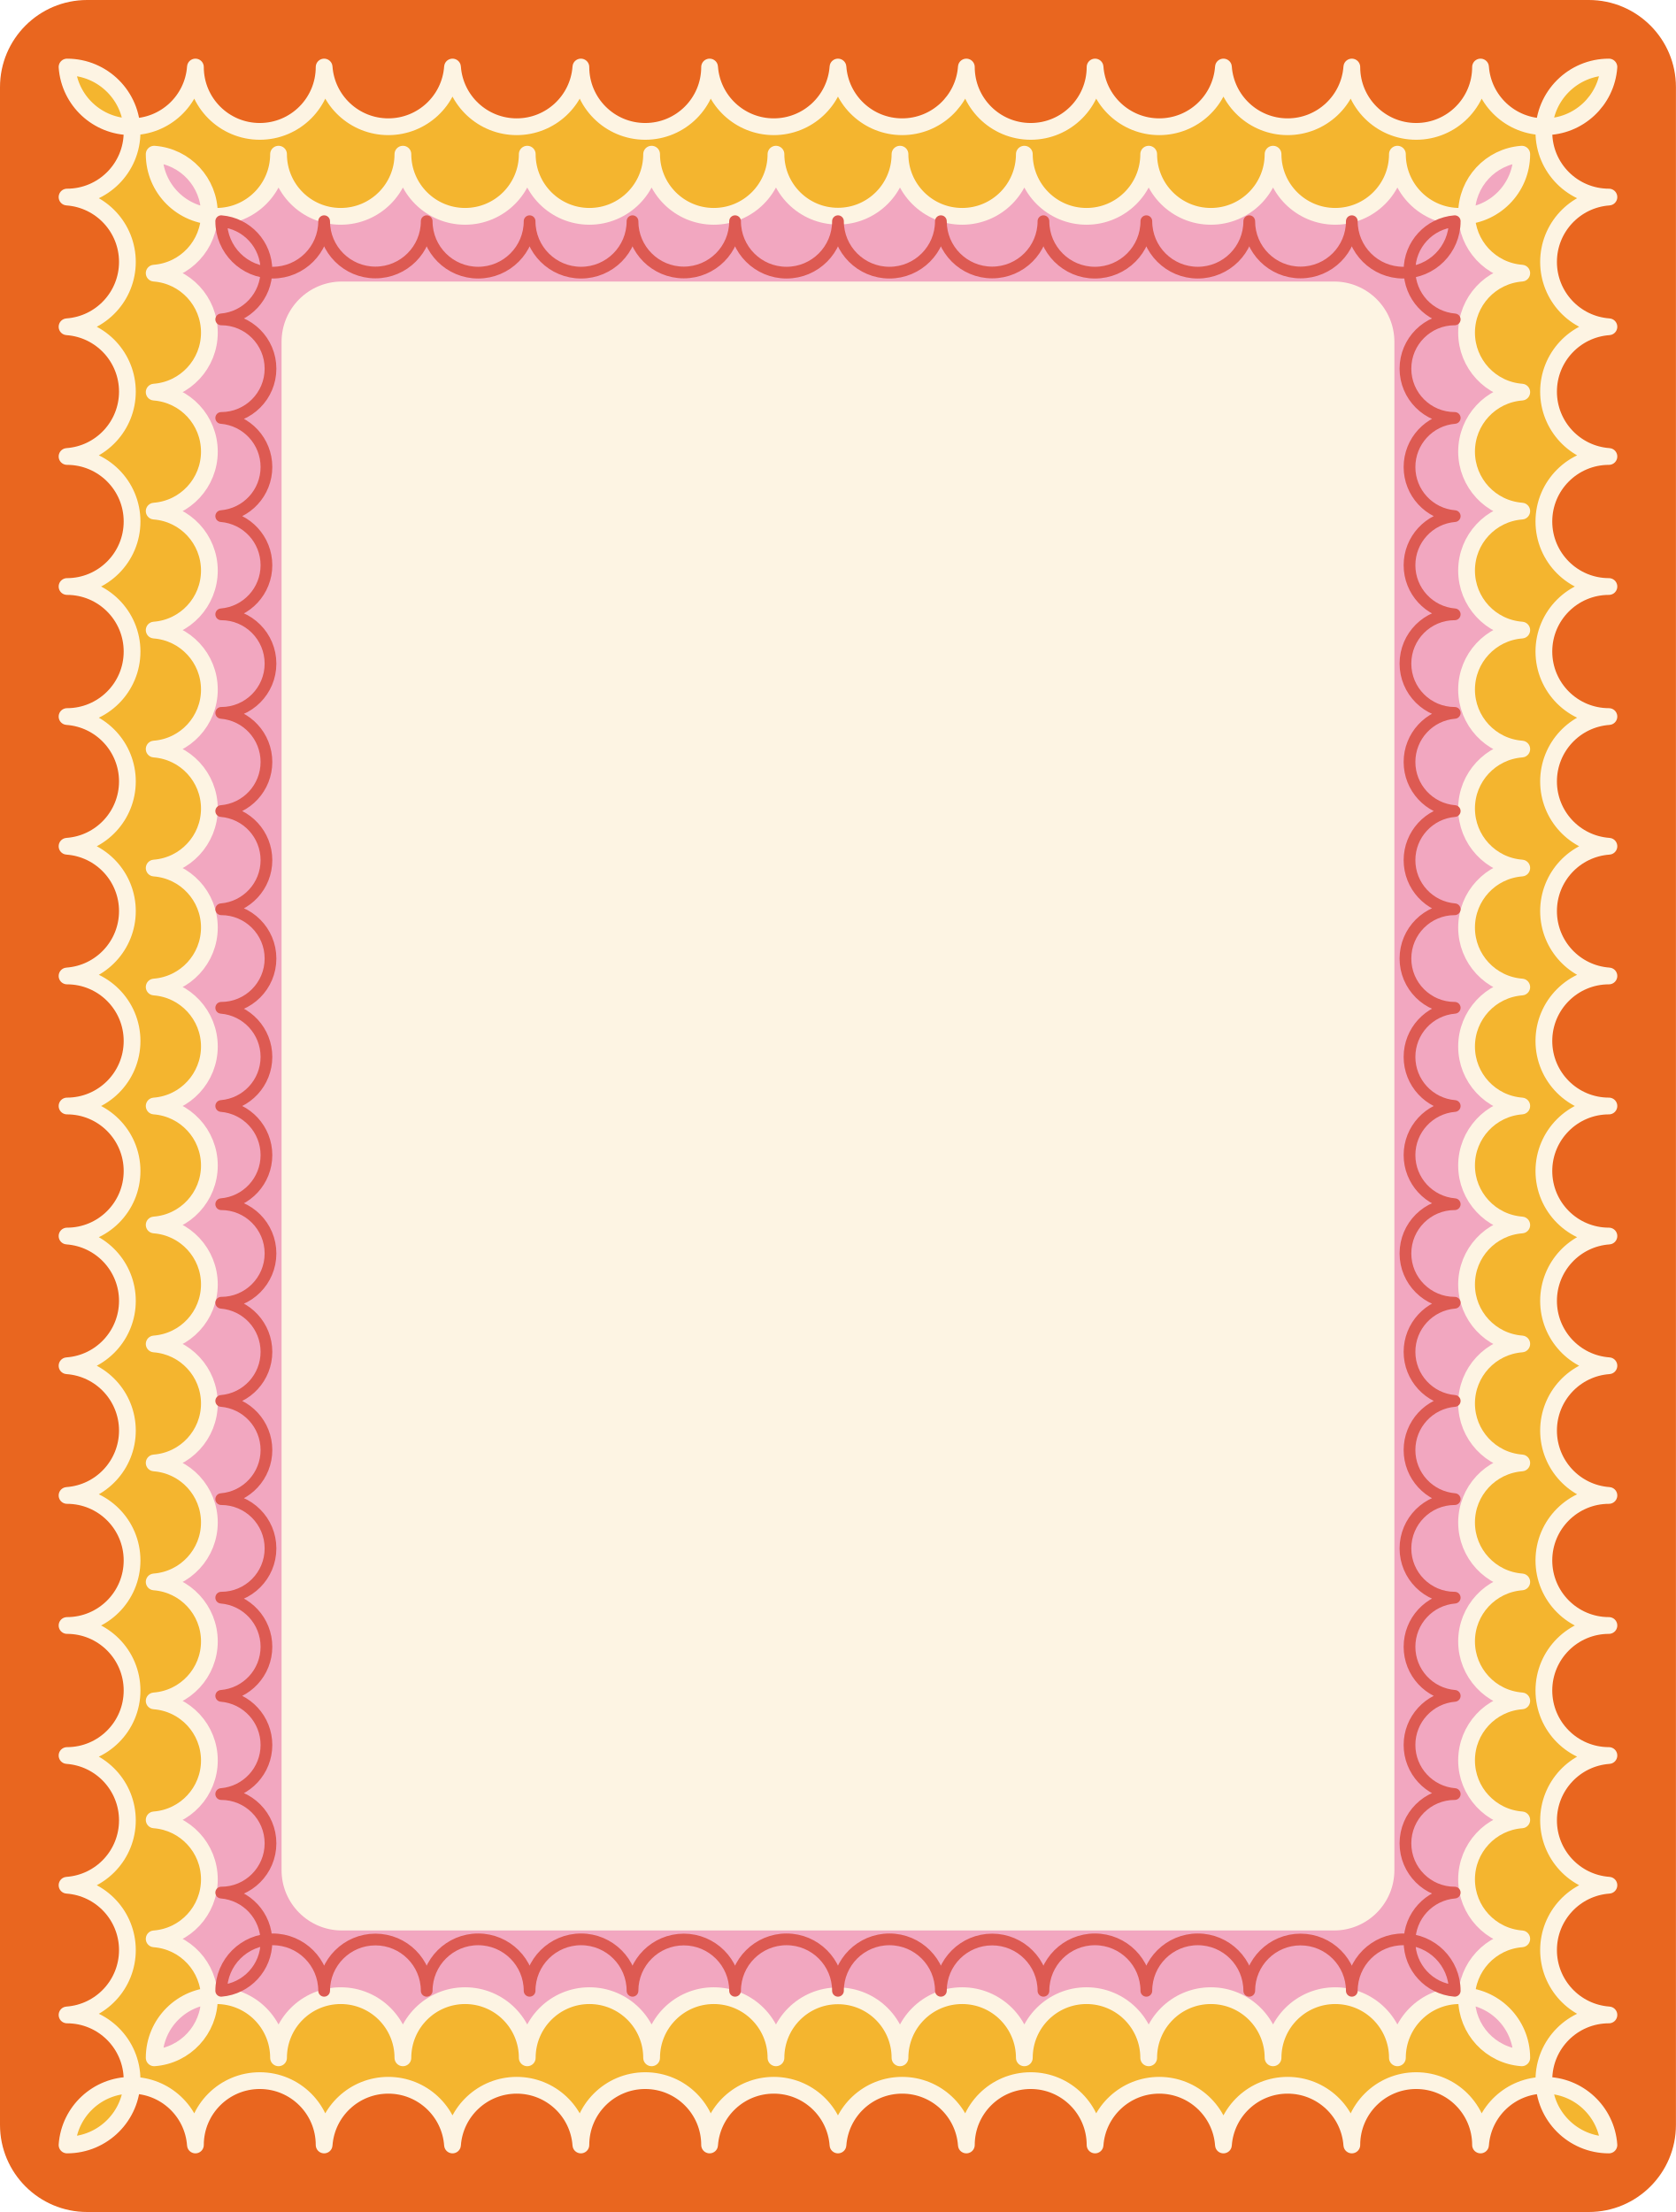
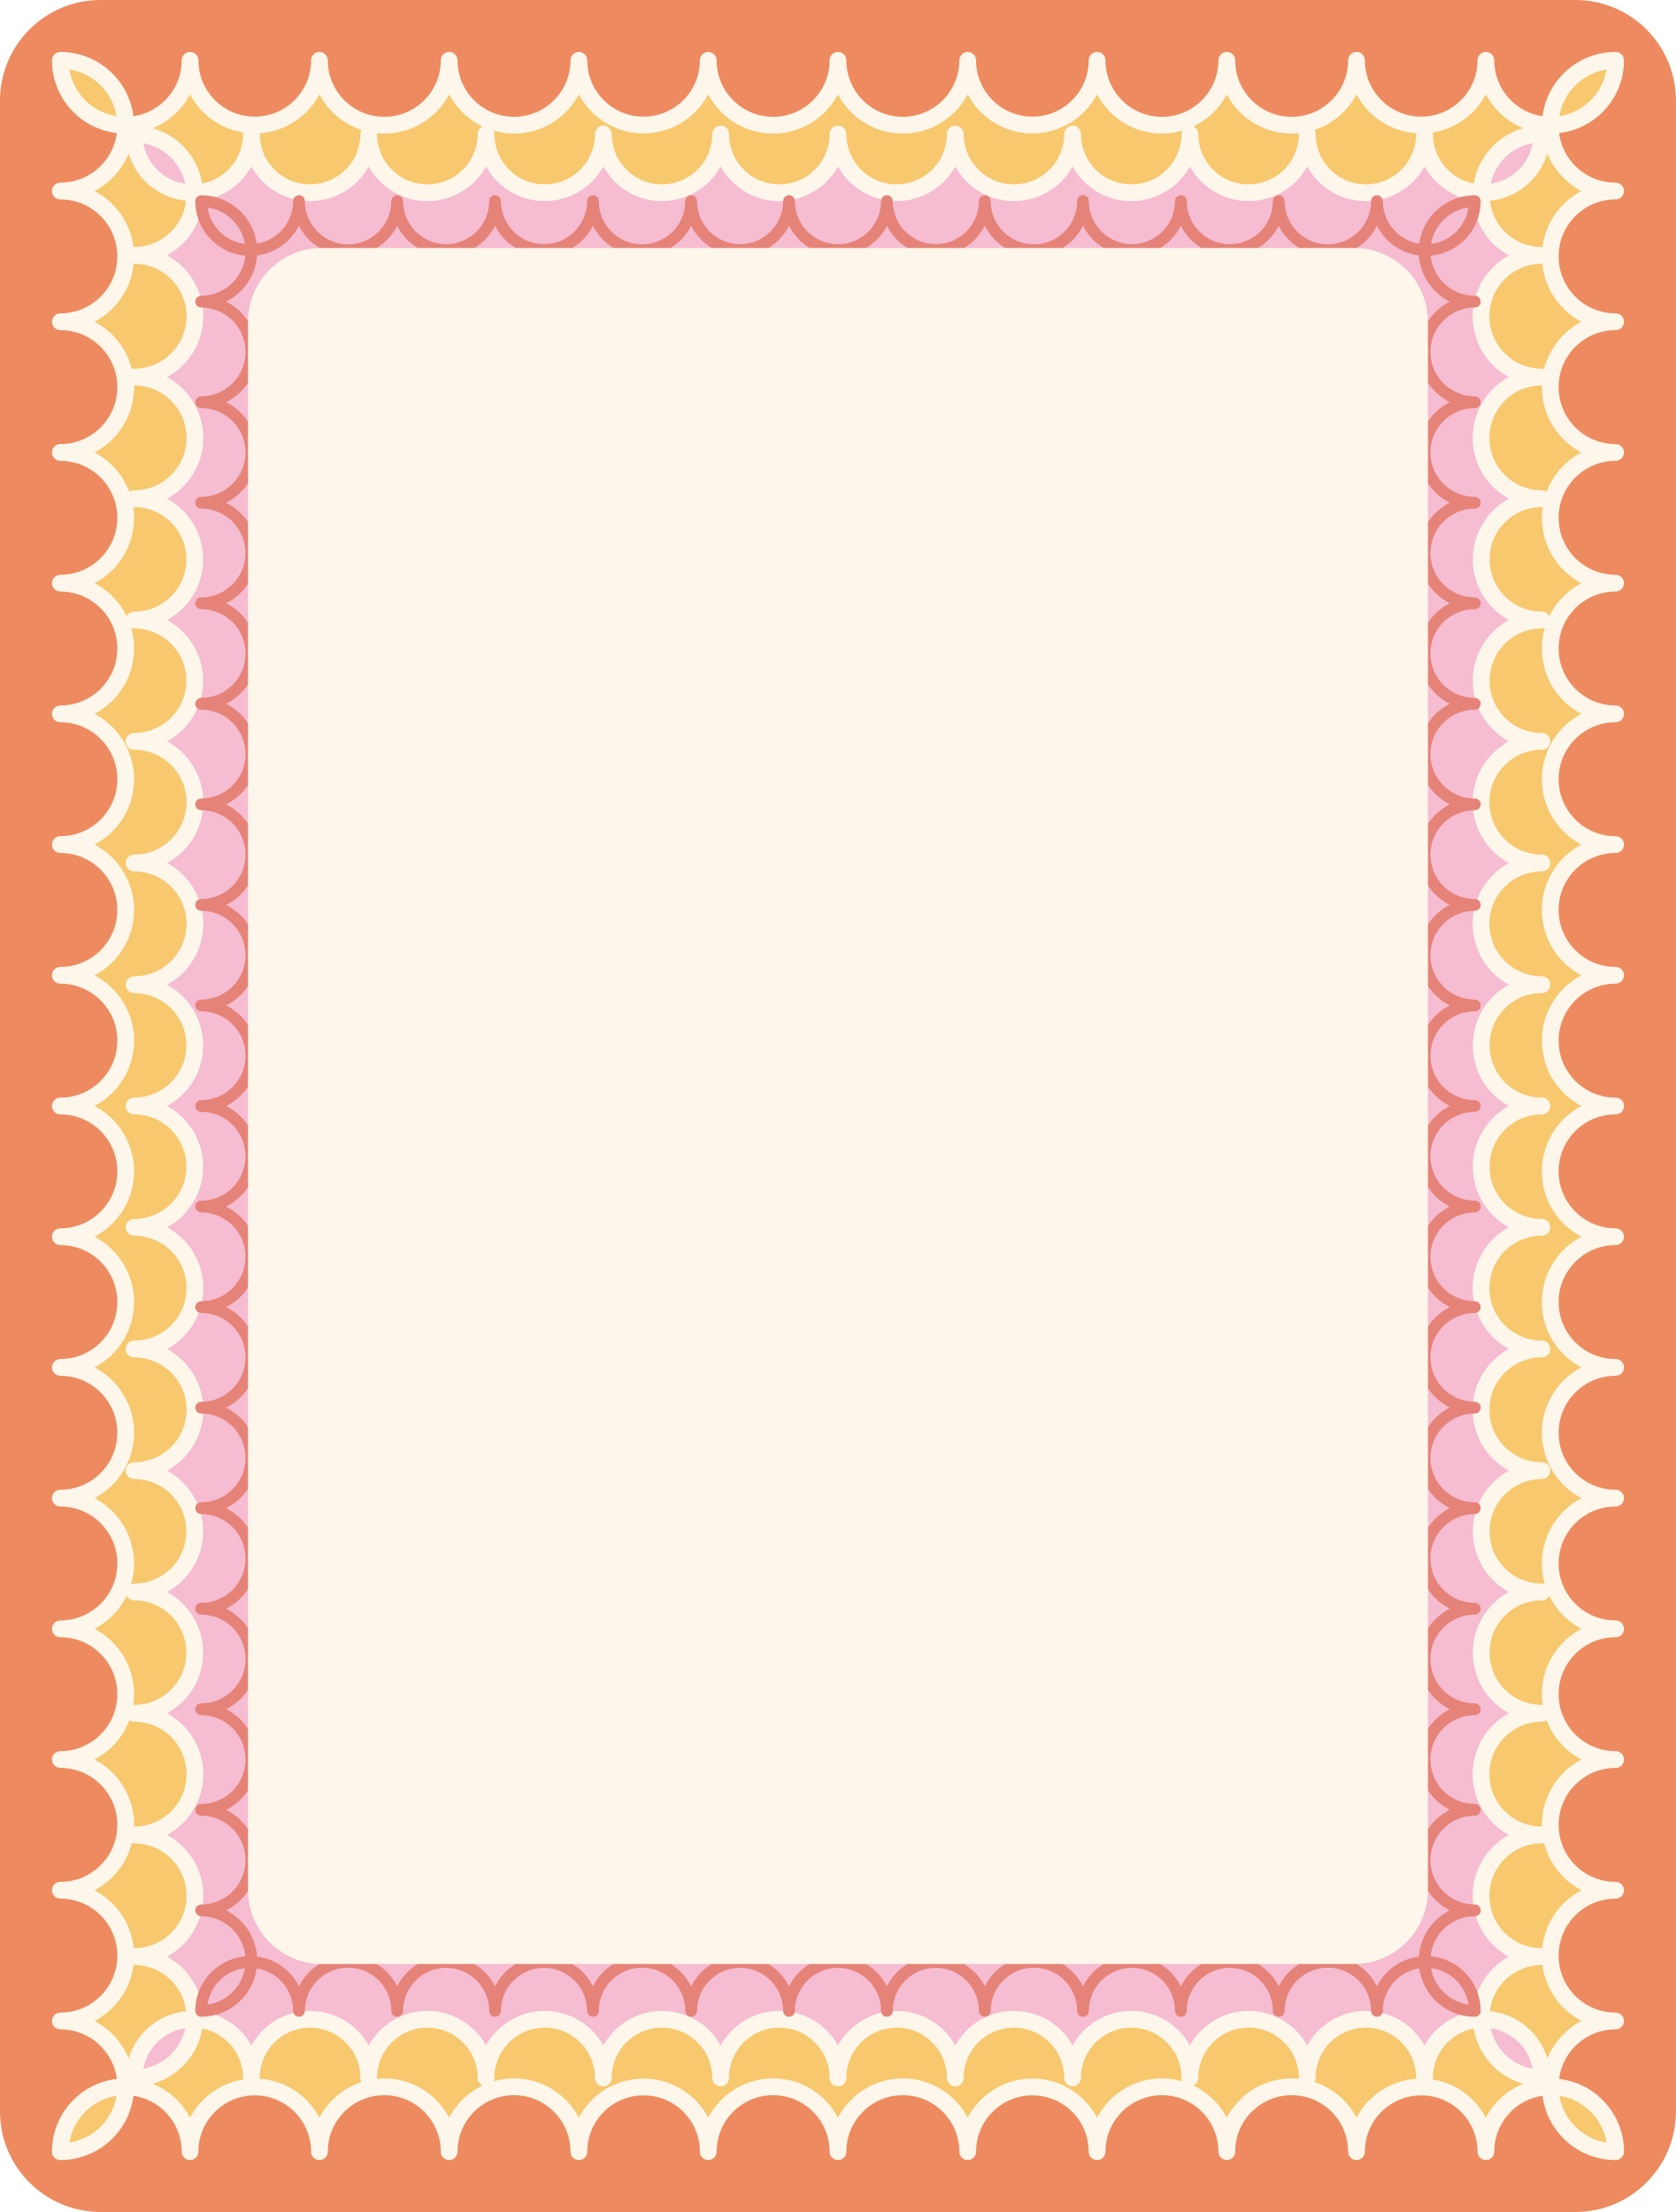
<svg xmlns="http://www.w3.org/2000/svg" viewBox="0 0 500 660">
-   <rect x="0" y="0" width="500" height="660" rx="26" fill="#e9661f" />
-   <path d="M 20.0 20.0 A 19.2 19.2 0 0 0 58.3 20.0 A 19.2 19.2 0 0 0 96.7 20.0 A 19.2 19.2 0 0 0 135.0 20.0 A 19.2 19.2 0 0 0 173.3 20.0 A 19.2 19.2 0 0 0 211.7 20.0 A 19.2 19.2 0 0 0 250.0 20.0 A 19.2 19.2 0 0 0 288.3 20.0 A 19.2 19.2 0 0 0 326.7 20.0 A 19.2 19.2 0 0 0 365.0 20.0 A 19.2 19.2 0 0 0 403.3 20.0 A 19.2 19.2 0 0 0 441.7 20.0 A 19.2 19.2 0 0 0 480.0 20.0 A 19.4 19.4 0 0 0 480.0 58.8 A 19.4 19.4 0 0 0 480.0 97.5 A 19.4 19.4 0 0 0 480.0 136.2 A 19.4 19.4 0 0 0 480.0 175.0 A 19.4 19.4 0 0 0 480.0 213.8 A 19.4 19.4 0 0 0 480.0 252.5 A 19.4 19.4 0 0 0 480.0 291.2 A 19.4 19.4 0 0 0 480.0 330.0 A 19.4 19.4 0 0 0 480.0 368.8 A 19.4 19.4 0 0 0 480.0 407.5 A 19.4 19.4 0 0 0 480.0 446.2 A 19.4 19.4 0 0 0 480.0 485.0 A 19.4 19.4 0 0 0 480.0 523.8 A 19.4 19.4 0 0 0 480.0 562.5 A 19.4 19.4 0 0 0 480.0 601.2 A 19.4 19.4 0 0 0 480.0 640.0 A 19.2 19.2 0 0 0 441.7 640.0 A 19.2 19.2 0 0 0 403.3 640.0 A 19.2 19.2 0 0 0 365.0 640.0 A 19.2 19.2 0 0 0 326.7 640.0 A 19.2 19.2 0 0 0 288.3 640.0 A 19.2 19.2 0 0 0 250.0 640.0 A 19.2 19.2 0 0 0 211.7 640.0 A 19.2 19.2 0 0 0 173.3 640.0 A 19.2 19.2 0 0 0 135.0 640.0 A 19.2 19.2 0 0 0 96.7 640.0 A 19.2 19.2 0 0 0 58.3 640.0 A 19.2 19.2 0 0 0 20.0 640.0 A 19.4 19.4 0 0 0 20.0 601.2 A 19.4 19.4 0 0 0 20.0 562.5 A 19.4 19.4 0 0 0 20.0 523.8 A 19.4 19.4 0 0 0 20.0 485.0 A 19.4 19.4 0 0 0 20.0 446.2 A 19.4 19.4 0 0 0 20.0 407.5 A 19.4 19.4 0 0 0 20.0 368.8 A 19.4 19.4 0 0 0 20.0 330.0 A 19.4 19.4 0 0 0 20.0 291.2 A 19.4 19.4 0 0 0 20.0 252.5 A 19.4 19.4 0 0 0 20.0 213.8 A 19.4 19.4 0 0 0 20.0 175.0 A 19.4 19.4 0 0 0 20.0 136.2 A 19.4 19.4 0 0 0 20.0 97.5 A 19.4 19.4 0 0 0 20.0 58.8 A 19.4 19.4 0 0 0 20.0 20.0 Z" fill="#f4b52f" stroke="#fdf4e3" stroke-width="5" stroke-linejoin="round" />
-   <path d="M 46.0 46.0 A 18.5 18.5 0 0 0 83.1 46.0 A 18.5 18.5 0 0 0 120.2 46.0 A 18.5 18.5 0 0 0 157.3 46.0 A 18.5 18.5 0 0 0 194.4 46.0 A 18.5 18.5 0 0 0 231.5 46.0 A 18.5 18.5 0 0 0 268.5 46.0 A 18.5 18.5 0 0 0 305.6 46.0 A 18.5 18.5 0 0 0 342.7 46.0 A 18.5 18.5 0 0 0 379.8 46.0 A 18.5 18.5 0 0 0 416.9 46.0 A 18.5 18.5 0 0 0 454.0 46.0 A 17.8 17.8 0 0 0 454.0 81.5 A 17.8 17.8 0 0 0 454.0 117.0 A 17.8 17.8 0 0 0 454.0 152.5 A 17.8 17.8 0 0 0 454.0 188.0 A 17.8 17.8 0 0 0 454.0 223.5 A 17.8 17.8 0 0 0 454.0 259.0 A 17.8 17.8 0 0 0 454.0 294.5 A 17.8 17.8 0 0 0 454.0 330.0 A 17.8 17.8 0 0 0 454.0 365.5 A 17.8 17.8 0 0 0 454.0 401.0 A 17.8 17.8 0 0 0 454.0 436.5 A 17.8 17.8 0 0 0 454.0 472.0 A 17.8 17.8 0 0 0 454.0 507.5 A 17.8 17.8 0 0 0 454.0 543.0 A 17.8 17.8 0 0 0 454.0 578.5 A 17.8 17.8 0 0 0 454.0 614.0 A 18.5 18.5 0 0 0 416.9 614.0 A 18.5 18.5 0 0 0 379.8 614.0 A 18.5 18.5 0 0 0 342.7 614.0 A 18.5 18.5 0 0 0 305.6 614.0 A 18.5 18.5 0 0 0 268.5 614.0 A 18.5 18.5 0 0 0 231.5 614.0 A 18.5 18.5 0 0 0 194.4 614.0 A 18.5 18.5 0 0 0 157.3 614.0 A 18.5 18.5 0 0 0 120.2 614.0 A 18.5 18.5 0 0 0 83.1 614.0 A 18.5 18.5 0 0 0 46.0 614.0 A 17.8 17.8 0 0 0 46.0 578.5 A 17.8 17.8 0 0 0 46.0 543.0 A 17.8 17.8 0 0 0 46.0 507.5 A 17.8 17.8 0 0 0 46.0 472.0 A 17.8 17.8 0 0 0 46.0 436.5 A 17.8 17.8 0 0 0 46.0 401.0 A 17.8 17.8 0 0 0 46.0 365.5 A 17.8 17.8 0 0 0 46.0 330.0 A 17.8 17.8 0 0 0 46.0 294.5 A 17.8 17.8 0 0 0 46.0 259.0 A 17.8 17.8 0 0 0 46.0 223.5 A 17.8 17.8 0 0 0 46.0 188.0 A 17.8 17.8 0 0 0 46.0 152.5 A 17.8 17.8 0 0 0 46.0 117.0 A 17.8 17.8 0 0 0 46.0 81.5 A 17.8 17.8 0 0 0 46.0 46.0 Z" fill="#f2a7c0" stroke="#fdf4e3" stroke-width="5" stroke-linejoin="round" />
-   <path d="M 66.0 66.0 A 15.3 15.3 0 0 0 96.7 66.0 A 15.3 15.3 0 0 0 127.3 66.0 A 15.3 15.3 0 0 0 158.0 66.0 A 15.3 15.3 0 0 0 188.7 66.0 A 15.3 15.3 0 0 0 219.3 66.0 A 15.3 15.3 0 0 0 250.0 66.0 A 15.3 15.3 0 0 0 280.7 66.0 A 15.3 15.3 0 0 0 311.3 66.0 A 15.3 15.3 0 0 0 342.0 66.0 A 15.3 15.3 0 0 0 372.7 66.0 A 15.3 15.3 0 0 0 403.3 66.0 A 15.3 15.3 0 0 0 434.0 66.0 A 14.7 14.7 0 0 0 434.0 95.3 A 14.7 14.7 0 0 0 434.0 124.7 A 14.7 14.7 0 0 0 434.0 154.0 A 14.7 14.7 0 0 0 434.0 183.3 A 14.7 14.7 0 0 0 434.0 212.7 A 14.7 14.7 0 0 0 434.0 242.0 A 14.7 14.7 0 0 0 434.0 271.3 A 14.7 14.7 0 0 0 434.0 300.7 A 14.7 14.7 0 0 0 434.0 330.0 A 14.7 14.7 0 0 0 434.0 359.3 A 14.7 14.7 0 0 0 434.0 388.7 A 14.7 14.7 0 0 0 434.0 418.0 A 14.7 14.7 0 0 0 434.0 447.3 A 14.7 14.7 0 0 0 434.0 476.7 A 14.7 14.7 0 0 0 434.0 506.0 A 14.7 14.7 0 0 0 434.0 535.3 A 14.7 14.7 0 0 0 434.0 564.7 A 14.7 14.7 0 0 0 434.0 594.0 A 15.3 15.3 0 0 0 403.3 594.0 A 15.3 15.3 0 0 0 372.7 594.0 A 15.3 15.3 0 0 0 342.0 594.0 A 15.3 15.3 0 0 0 311.3 594.0 A 15.3 15.3 0 0 0 280.7 594.0 A 15.3 15.3 0 0 0 250.0 594.0 A 15.3 15.3 0 0 0 219.3 594.0 A 15.3 15.3 0 0 0 188.7 594.0 A 15.3 15.3 0 0 0 158.0 594.0 A 15.3 15.3 0 0 0 127.3 594.0 A 15.3 15.3 0 0 0 96.7 594.0 A 15.3 15.3 0 0 0 66.0 594.0 A 14.7 14.7 0 0 0 66.0 564.7 A 14.7 14.7 0 0 0 66.0 535.3 A 14.7 14.7 0 0 0 66.0 506.0 A 14.7 14.7 0 0 0 66.0 476.7 A 14.7 14.7 0 0 0 66.0 447.3 A 14.7 14.7 0 0 0 66.0 418.0 A 14.7 14.7 0 0 0 66.0 388.7 A 14.7 14.7 0 0 0 66.0 359.3 A 14.7 14.7 0 0 0 66.0 330.0 A 14.7 14.7 0 0 0 66.0 300.7 A 14.7 14.7 0 0 0 66.0 271.3 A 14.7 14.7 0 0 0 66.0 242.0 A 14.7 14.7 0 0 0 66.0 212.7 A 14.7 14.7 0 0 0 66.0 183.3 A 14.7 14.7 0 0 0 66.0 154.0 A 14.7 14.7 0 0 0 66.0 124.7 A 14.7 14.7 0 0 0 66.0 95.3 A 14.7 14.7 0 0 0 66.0 66.0 Z" fill="none" stroke="#dd5a52" stroke-width="3.5" stroke-linejoin="round" />
-   <rect x="84" y="84" width="332" height="492" rx="18" fill="#fdf4e3" />
+   <rect x="0" y="0" width="500" height="660" rx="30" fill="#ee8a5f" />
+   <path d="M 18.0 18.0 A 19.3 19.3 0 0 0 56.7 18.0 A 19.3 19.3 0 0 0 95.3 18.0 A 19.3 19.3 0 0 0 134.0 18.0 A 19.3 19.3 0 0 0 172.7 18.0 A 19.3 19.3 0 0 0 211.3 18.0 A 19.3 19.3 0 0 0 250.0 18.0 A 19.3 19.3 0 0 0 288.7 18.0 A 19.3 19.3 0 0 0 327.3 18.0 A 19.3 19.3 0 0 0 366.0 18.0 A 19.3 19.3 0 0 0 404.7 18.0 A 19.3 19.3 0 0 0 443.3 18.0 A 19.3 19.3 0 0 0 482.0 18.0 A 19.5 19.5 0 0 0 482.0 57.0 A 19.5 19.5 0 0 0 482.0 96.0 A 19.5 19.5 0 0 0 482.0 135.0 A 19.5 19.5 0 0 0 482.0 174.0 A 19.5 19.5 0 0 0 482.0 213.0 A 19.5 19.5 0 0 0 482.0 252.0 A 19.5 19.5 0 0 0 482.0 291.0 A 19.5 19.5 0 0 0 482.0 330.0 A 19.5 19.5 0 0 0 482.0 369.0 A 19.5 19.5 0 0 0 482.0 408.0 A 19.5 19.5 0 0 0 482.0 447.0 A 19.5 19.5 0 0 0 482.0 486.0 A 19.5 19.5 0 0 0 482.0 525.0 A 19.5 19.5 0 0 0 482.0 564.0 A 19.5 19.5 0 0 0 482.0 603.0 A 19.5 19.5 0 0 0 482.0 642.0 A 19.3 19.3 0 0 0 443.3 642.0 A 19.3 19.3 0 0 0 404.7 642.0 A 19.3 19.3 0 0 0 366.0 642.0 A 19.3 19.3 0 0 0 327.3 642.0 A 19.3 19.3 0 0 0 288.7 642.0 A 19.3 19.3 0 0 0 250.0 642.0 A 19.3 19.3 0 0 0 211.3 642.0 A 19.3 19.3 0 0 0 172.7 642.0 A 19.3 19.3 0 0 0 134.0 642.0 A 19.3 19.3 0 0 0 95.3 642.0 A 19.3 19.3 0 0 0 56.7 642.0 A 19.3 19.3 0 0 0 18.0 642.0 A 19.5 19.5 0 0 0 18.0 603.0 A 19.5 19.5 0 0 0 18.0 564.0 A 19.5 19.5 0 0 0 18.0 525.0 A 19.5 19.5 0 0 0 18.0 486.0 A 19.5 19.5 0 0 0 18.0 447.0 A 19.5 19.5 0 0 0 18.0 408.0 A 19.5 19.5 0 0 0 18.0 369.0 A 19.5 19.5 0 0 0 18.0 330.0 A 19.5 19.5 0 0 0 18.0 291.0 A 19.5 19.5 0 0 0 18.0 252.0 A 19.5 19.5 0 0 0 18.0 213.0 A 19.5 19.5 0 0 0 18.0 174.0 A 19.5 19.5 0 0 0 18.0 135.0 A 19.5 19.5 0 0 0 18.0 96.0 A 19.5 19.5 0 0 0 18.0 57.0 A 19.5 19.5 0 0 0 18.0 18.0 Z" fill="#f7c86e" stroke="#fdf6ea" stroke-width="5" stroke-linejoin="round" />
+   <path d="M 40.0 40.0 A 17.5 17.5 0 0 0 75.0 40.0 A 17.5 17.5 0 0 0 110.0 40.0 A 17.5 17.5 0 0 0 145.0 40.0 A 17.5 17.5 0 0 0 180.0 40.0 A 17.5 17.5 0 0 0 215.0 40.0 A 17.5 17.5 0 0 0 250.0 40.0 A 17.5 17.5 0 0 0 285.0 40.0 A 17.5 17.5 0 0 0 320.0 40.0 A 17.5 17.5 0 0 0 355.0 40.0 A 17.5 17.5 0 0 0 390.0 40.0 A 17.5 17.5 0 0 0 425.0 40.0 A 17.5 17.5 0 0 0 460.0 40.0 A 18.1 18.1 0 0 0 460.0 76.2 A 18.1 18.1 0 0 0 460.0 112.5 A 18.1 18.1 0 0 0 460.0 148.8 A 18.1 18.1 0 0 0 460.0 185.0 A 18.1 18.1 0 0 0 460.0 221.2 A 18.1 18.1 0 0 0 460.0 257.5 A 18.1 18.1 0 0 0 460.0 293.8 A 18.1 18.1 0 0 0 460.0 330.0 A 18.1 18.1 0 0 0 460.0 366.2 A 18.1 18.1 0 0 0 460.0 402.5 A 18.1 18.1 0 0 0 460.0 438.8 A 18.1 18.1 0 0 0 460.0 475.0 A 18.1 18.1 0 0 0 460.0 511.2 A 18.1 18.1 0 0 0 460.0 547.5 A 18.1 18.1 0 0 0 460.0 583.8 A 18.1 18.1 0 0 0 460.0 620.0 A 17.5 17.5 0 0 0 425.0 620.0 A 17.5 17.5 0 0 0 390.0 620.0 A 17.5 17.5 0 0 0 355.0 620.0 A 17.5 17.5 0 0 0 320.0 620.0 A 17.5 17.5 0 0 0 285.0 620.0 A 17.5 17.5 0 0 0 250.0 620.0 A 17.5 17.5 0 0 0 215.0 620.0 A 17.5 17.5 0 0 0 180.0 620.0 A 17.5 17.5 0 0 0 145.0 620.0 A 17.5 17.5 0 0 0 110.0 620.0 A 17.5 17.5 0 0 0 75.0 620.0 A 17.5 17.5 0 0 0 40.0 620.0 A 18.1 18.1 0 0 0 40.0 583.8 A 18.1 18.1 0 0 0 40.0 547.5 A 18.1 18.1 0 0 0 40.0 511.2 A 18.1 18.1 0 0 0 40.0 475.0 A 18.1 18.1 0 0 0 40.0 438.8 A 18.1 18.1 0 0 0 40.0 402.5 A 18.1 18.1 0 0 0 40.0 366.2 A 18.1 18.1 0 0 0 40.0 330.0 A 18.1 18.1 0 0 0 40.0 293.8 A 18.1 18.1 0 0 0 40.0 257.5 A 18.1 18.1 0 0 0 40.0 221.2 A 18.1 18.1 0 0 0 40.0 185.0 A 18.1 18.1 0 0 0 40.0 148.8 A 18.1 18.1 0 0 0 40.0 112.5 A 18.1 18.1 0 0 0 40.0 76.2 A 18.1 18.1 0 0 0 40.0 40.0 Z" fill="#f6bcd1" stroke="#fdf6ea" stroke-width="5" stroke-linejoin="round" />
+   <path d="M 60.0 60.0 A 14.6 14.6 0 0 0 89.2 60.0 A 14.6 14.6 0 0 0 118.5 60.0 A 14.6 14.6 0 0 0 147.7 60.0 A 14.6 14.6 0 0 0 176.9 60.0 A 14.6 14.6 0 0 0 206.2 60.0 A 14.6 14.6 0 0 0 235.4 60.0 A 14.6 14.6 0 0 0 264.6 60.0 A 14.6 14.6 0 0 0 293.8 60.0 A 14.6 14.6 0 0 0 323.1 60.0 A 14.6 14.6 0 0 0 352.3 60.0 A 14.6 14.6 0 0 0 381.5 60.0 A 14.6 14.6 0 0 0 410.8 60.0 A 14.6 14.6 0 0 0 440.0 60.0 A 15.0 15.0 0 0 0 440.0 90.0 A 15.0 15.0 0 0 0 440.0 120.0 A 15.0 15.0 0 0 0 440.0 150.0 A 15.0 15.0 0 0 0 440.0 180.0 A 15.0 15.0 0 0 0 440.0 210.0 A 15.0 15.0 0 0 0 440.0 240.0 A 15.0 15.0 0 0 0 440.0 270.0 A 15.0 15.0 0 0 0 440.0 300.0 A 15.0 15.0 0 0 0 440.0 330.0 A 15.0 15.0 0 0 0 440.0 360.0 A 15.0 15.0 0 0 0 440.0 390.0 A 15.0 15.0 0 0 0 440.0 420.0 A 15.0 15.0 0 0 0 440.0 450.0 A 15.0 15.0 0 0 0 440.0 480.0 A 15.0 15.0 0 0 0 440.0 510.0 A 15.0 15.0 0 0 0 440.0 540.0 A 15.0 15.0 0 0 0 440.0 570.0 A 15.0 15.0 0 0 0 440.0 600.0 A 14.6 14.6 0 0 0 410.8 600.0 A 14.6 14.6 0 0 0 381.5 600.0 A 14.6 14.6 0 0 0 352.3 600.0 A 14.6 14.6 0 0 0 323.1 600.0 A 14.6 14.6 0 0 0 293.8 600.0 A 14.6 14.6 0 0 0 264.6 600.0 A 14.6 14.6 0 0 0 235.4 600.0 A 14.6 14.6 0 0 0 206.2 600.0 A 14.6 14.6 0 0 0 176.9 600.0 A 14.6 14.6 0 0 0 147.7 600.0 A 14.6 14.6 0 0 0 118.5 600.0 A 14.6 14.6 0 0 0 89.2 600.0 A 14.6 14.6 0 0 0 60.0 600.0 A 15.0 15.0 0 0 0 60.0 570.0 A 15.0 15.0 0 0 0 60.0 540.0 A 15.0 15.0 0 0 0 60.0 510.0 A 15.0 15.0 0 0 0 60.0 480.0 A 15.0 15.0 0 0 0 60.0 450.0 A 15.0 15.0 0 0 0 60.0 420.0 A 15.0 15.0 0 0 0 60.0 390.0 A 15.0 15.0 0 0 0 60.0 360.0 A 15.0 15.0 0 0 0 60.0 330.0 A 15.0 15.0 0 0 0 60.0 300.0 A 15.0 15.0 0 0 0 60.0 270.0 A 15.0 15.0 0 0 0 60.0 240.0 A 15.0 15.0 0 0 0 60.0 210.0 A 15.0 15.0 0 0 0 60.0 180.0 A 15.0 15.0 0 0 0 60.0 150.0 A 15.0 15.0 0 0 0 60.0 120.0 A 15.0 15.0 0 0 0 60.0 90.0 A 15.0 15.0 0 0 0 60.0 60.0 Z" fill="none" stroke="#e58379" stroke-width="3.5" stroke-linejoin="round" />
+   <rect x="74" y="74" width="352" height="512" rx="22" fill="#fdf6ea" />
</svg>
